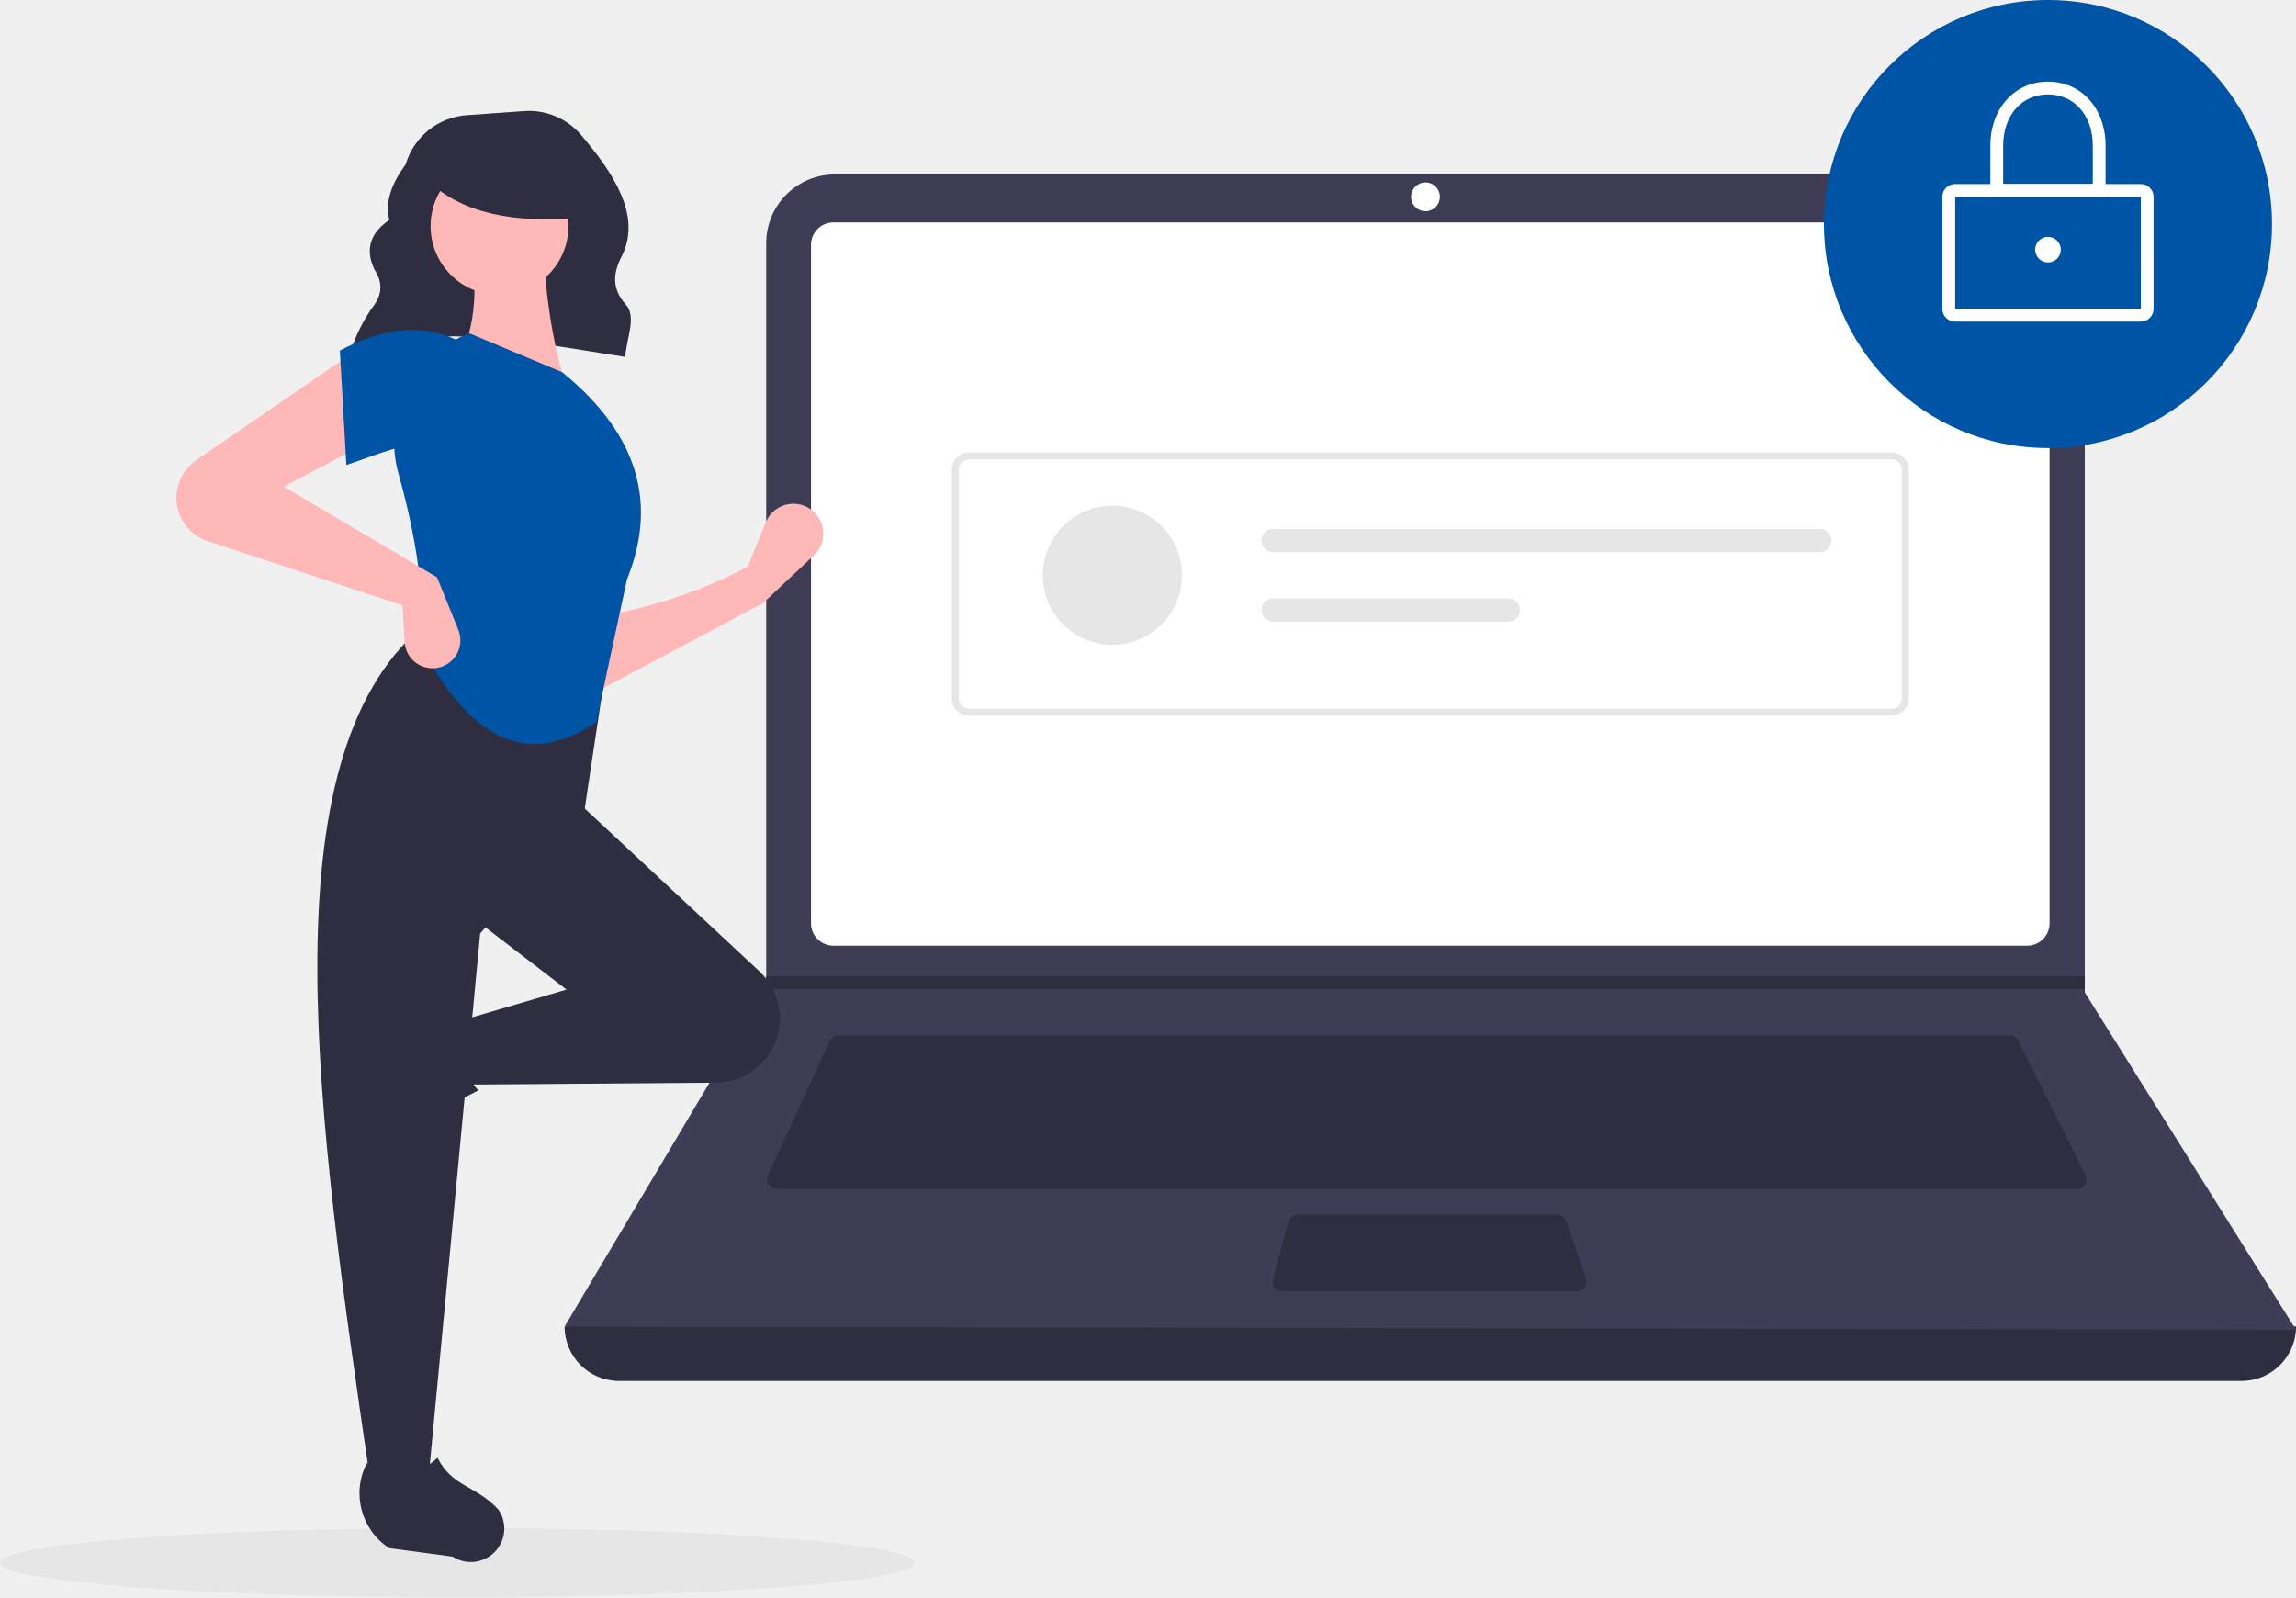
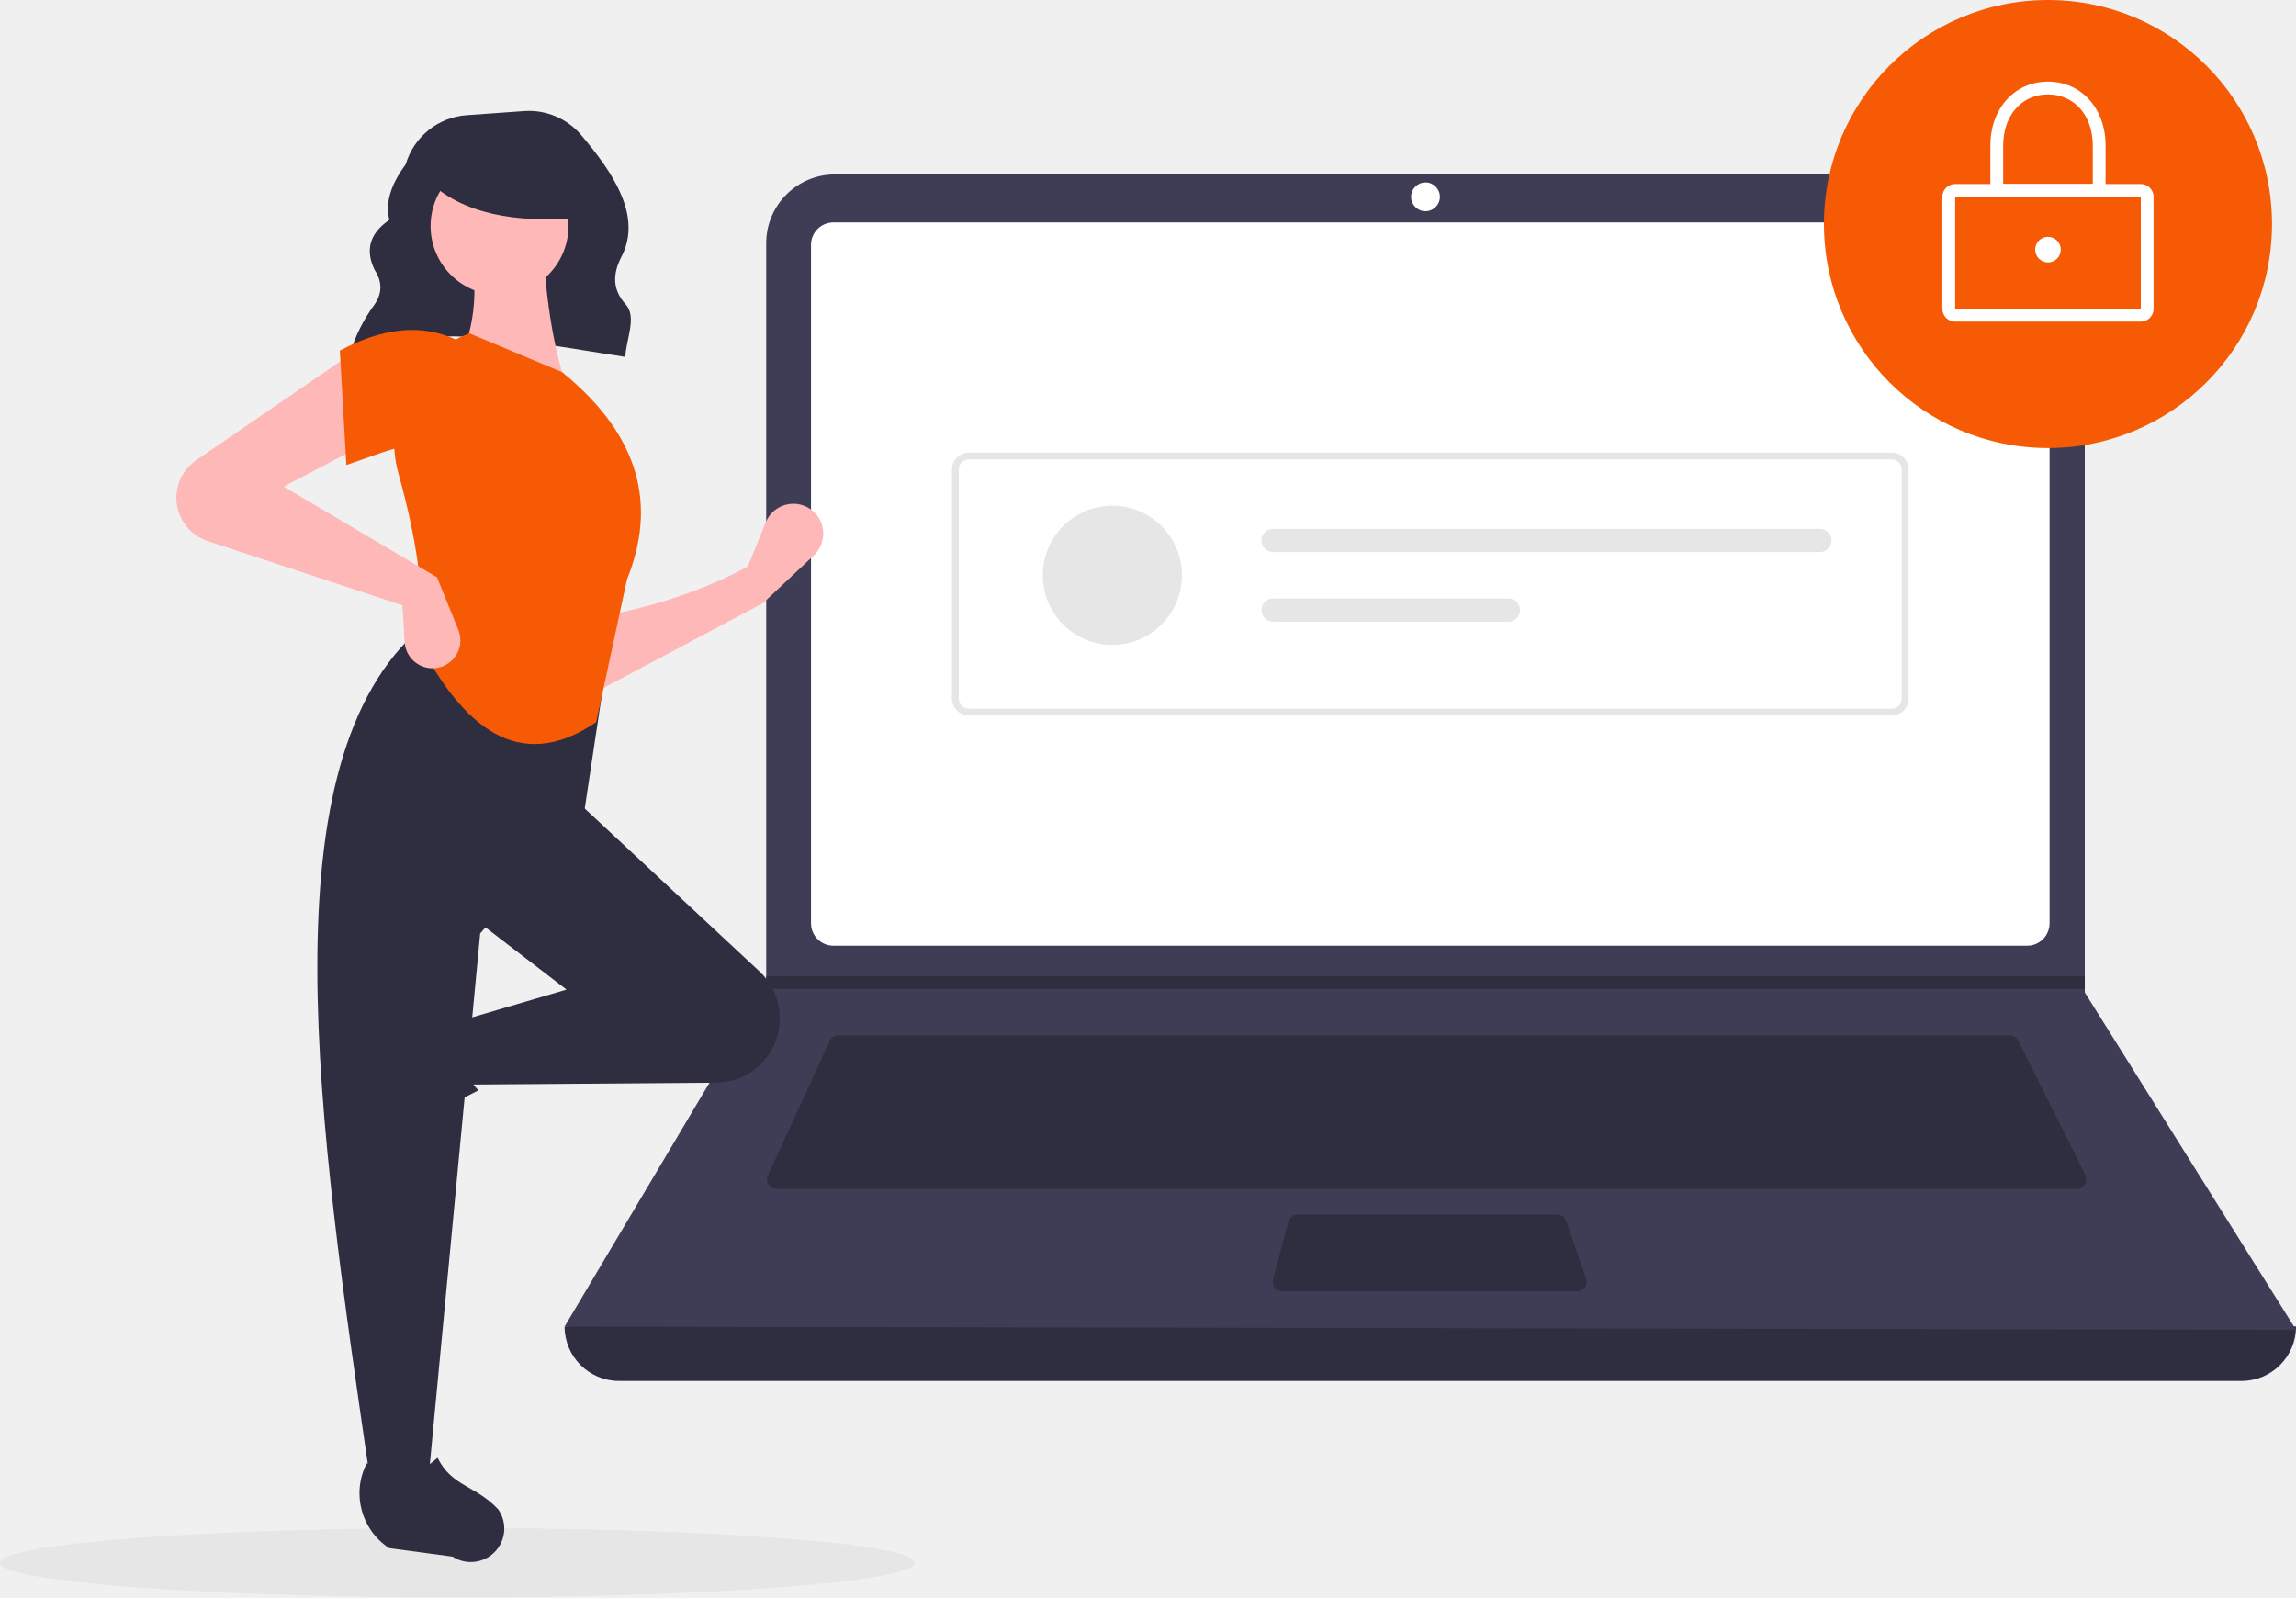
<svg xmlns="http://www.w3.org/2000/svg" data-name="Layer 1" width="793" height="551.732" viewBox="0 0 793 551.732">
  <ellipse cx="158" cy="539.732" rx="158" ry="12" fill="#e6e6e6" />
  <path d="M324.272,296.554c27.497-11.695,61.744-4.285,95.191.858.311-6.228,4.084-13.808.132-18.153-4.801-5.279-4.359-10.825-1.47-16.404,7.388-14.265-3.197-29.444-13.884-42.065a23.669,23.669,0,0,0-19.755-8.292l-19.797,1.414A23.709,23.709,0,0,0,343.635,230.859v0c-4.727,6.429-7.257,12.841-5.664,19.219-7.081,4.839-8.27,10.68-5.089,17.264,2.698,4.146,2.669,8.182-.123,12.106a55.891,55.891,0,0,0-8.31,16.506Z" transform="translate(-203.5 -174.1342)" fill="#2f2e41" />
  <path d="M977.709,651.097H417.291A18.791,18.791,0,0,1,398.5,632.306h0q304.727-35.415,598,0h0A18.791,18.791,0,0,1,977.709,651.097Z" transform="translate(-203.5 -174.1342)" fill="#2f2e41" />
  <path d="M996.5,633.412l-598-1.105,69.306-116.616.332-.553V258.131a23.752,23.752,0,0,1,23.754-23.754H899.792a23.752,23.752,0,0,1,23.754,23.754V516.906Z" transform="translate(-203.5 -174.1342)" fill="#3f3d56" />
  <path d="M491.35,250.957a7.746,7.746,0,0,0-7.738,7.738V493.031a7.747,7.747,0,0,0,7.738,7.738H903.65a7.747,7.747,0,0,0,7.738-7.738V258.694a7.747,7.747,0,0,0-7.738-7.738Z" transform="translate(-203.5 -174.1342)" fill="#fff" />
  <path d="M493.078,531.718a3.325,3.325,0,0,0-3.013,1.93l-21.355,46.425a3.316,3.316,0,0,0,3.012,4.702H920.814a3.316,3.316,0,0,0,2.965-4.799L900.567,533.551a3.299,3.299,0,0,0-2.965-1.833Z" transform="translate(-203.5 -174.1342)" fill="#2f2e41" />
  <circle cx="492.342" cy="67.98" r="4.974" fill="#fff" />
  <path d="M651.7,593.619a3.321,3.321,0,0,0-3.202,2.454l-5.357,19.896a3.316,3.316,0,0,0,3.202,4.179h101.874a3.315,3.315,0,0,0,3.133-4.401l-6.887-19.896a3.318,3.318,0,0,0-3.134-2.231Z" transform="translate(-203.5 -174.1342)" fill="#2f2e41" />
  <polygon points="720.046 337.135 720.046 341.556 264.306 341.556 264.649 341.004 264.649 337.135 720.046 337.135" fill="#2f2e41" />
-   <circle cx="707.335" cy="77.375" r="77.375" fill="#0054a6" />
+   <circle cx="707.335" cy="77.375" r="77.375" fill="#f75a04" />
  <path d="M942.89,285.223H878.779a4.426,4.426,0,0,1-4.421-4.421V242.114a4.426,4.426,0,0,1,4.421-4.421H942.89a4.426,4.426,0,0,1,4.421,4.421v38.688A4.426,4.426,0,0,1,942.89,285.223Zm-64.111-43.109v38.688h64.114L942.89,242.114Z" transform="translate(-203.5 -174.1342)" fill="#fff" />
  <path d="M930.731,242.114h-39.793V224.428c0-12.81,8.368-22.107,19.896-22.107s19.896,9.297,19.896,22.107Zm-35.372-4.421h30.95V224.428c0-10.413-6.363-17.686-15.475-17.686s-15.475,7.273-15.475,17.686Z" transform="translate(-203.5 -174.1342)" fill="#fff" />
  <circle cx="707.335" cy="86.218" r="4.421" fill="#fff" />
  <path d="M856.82,421.284H538.18a5.908,5.908,0,0,1-5.901-5.901V336.342a5.908,5.908,0,0,1,5.901-5.901H856.82a5.908,5.908,0,0,1,5.901,5.901V415.383A5.908,5.908,0,0,1,856.82,421.284Zm-318.64-88.482a3.544,3.544,0,0,0-3.54,3.54V415.383a3.544,3.544,0,0,0,3.54,3.54H856.82a3.544,3.544,0,0,0,3.54-3.54V336.342a3.544,3.544,0,0,0-3.54-3.54Z" transform="translate(-203.5 -174.1342)" fill="#e6e6e6" />
  <circle cx="384.19" cy="198.695" r="24.036" fill="#e6e6e6" />
  <path d="M643.203,356.805a4.006,4.006,0,1,0,0,8.012H832.061a4.006,4.006,0,0,0,0-8.012Z" transform="translate(-203.5 -174.1342)" fill="#e6e6e6" />
  <path d="M643.203,380.842a4.006,4.006,0,1,0,0,8.012H724.469a4.006,4.006,0,1,0,0-8.012Z" transform="translate(-203.5 -174.1342)" fill="#e6e6e6" />
  <path d="M467.022,382.462,408.119,413.778l-.746-26.096c19.226-3.209,37.517-8.797,54.429-17.895l6.16-15.22a10.318,10.318,0,0,1,17.536-2.678l0,0a10.318,10.318,0,0,1-.908,14.069Z" transform="translate(-203.5 -174.1342)" fill="#ffb8b8" />
  <path d="M323.098,563.267v0a11.574,11.574,0,0,1,1.469-9.363l12.939-19.858a22.612,22.612,0,0,1,29.335-7.739h0c-5.438,9.256-4.68,17.377,1.878,24.434a117.631,117.631,0,0,0-27.936,19.045A11.574,11.574,0,0,1,323.098,563.267Z" transform="translate(-203.5 -174.1342)" fill="#2f2e41" />
  <path d="M469.705,537.303l0,0a22.203,22.203,0,0,1-18.871,10.779l-85.96.651-3.728-21.623,38.026-11.184-32.061-24.605L402.154,450.313l63.65,59.324A22.203,22.203,0,0,1,469.705,537.303Z" transform="translate(-203.5 -174.1342)" fill="#2f2e41" />
  <path d="M351.453,685.179H331.321c-18.075-123.898-36.474-248.142,17.895-294.515l64.122,10.439L405.136,455.532l-35.789,41.008Z" transform="translate(-203.5 -174.1342)" fill="#2f2e41" />
  <path d="M369.149,713.246h0a11.574,11.574,0,0,1-9.363-1.469l-21.859-2.938a22.612,22.612,0,0,1-7.741-29.335v0c9.257,5.437,17.377,4.679,24.434-1.879,4.986,10.067,13.201,9.453,21.047,17.935A11.574,11.574,0,0,1,369.149,713.246Z" transform="translate(-203.5 -174.1342)" fill="#2f2e41" />
  <path d="M399.172,307.902l-37.28-8.947c6.192-12.674,6.702-26.776,3.728-41.754l25.351-.746C391.764,275.08,394.167,292.481,399.172,307.902Z" transform="translate(-203.5 -174.1342)" fill="#ffb8b8" />
-   <path d="M409.418,423.552c-27.139,18.493-46.314.633-60.947-26.923,2.033-16.862-1.259-37.041-7.357-58.966a40.138,40.138,0,0,1,24.506-48.401h0l32.061,13.421c27.224,22.19,32.582,46.227,22.368,71.578Z" transform="translate(-203.5 -174.1342)" fill="#0054a6" />
+   <path d="M409.418,423.552c-27.139,18.493-46.314.633-60.947-26.923,2.033-16.862-1.259-37.041-7.357-58.966a40.138,40.138,0,0,1,24.506-48.401h0l32.061,13.421c27.224,22.19,32.582,46.227,22.368,71.578Z" transform="translate(-203.5 -174.1342)" fill="#f75a04" />
  <path d="M331.321,326.542,301.497,342.2l52.938,31.316,7.366,18.17a9.637,9.637,0,0,1-5.789,12.731h0a9.637,9.637,0,0,1-12.762-8.544l-.745-12.663-67.284-22.204a15.733,15.733,0,0,1-9.873-9.611v0a15.733,15.733,0,0,1,5.903-18.303l54.105-37.118Z" transform="translate(-203.5 -174.1342)" fill="#ffb8b8" />
-   <path d="M361.146,329.524c-12.439-5.451-23.749.47-38.026,5.219l-2.237-39.517c14.176-7.556,27.692-9.593,40.263-3.728Z" transform="translate(-203.5 -174.1342)" fill="#0054a6" />
+   <path d="M361.146,329.524c-12.439-5.451-23.749.47-38.026,5.219l-2.237-39.517c14.176-7.556,27.692-9.593,40.263-3.728Z" transform="translate(-203.5 -174.1342)" fill="#f75a04" />
  <circle cx="172.525" cy="78.093" r="23.802" fill="#ffb8b8" />
  <path d="M404.5,249.224c-23.566,2.308-41.523-1.546-53-12.52v-8.838h51Z" transform="translate(-203.5 -174.1342)" fill="#2f2e41" />
</svg>
